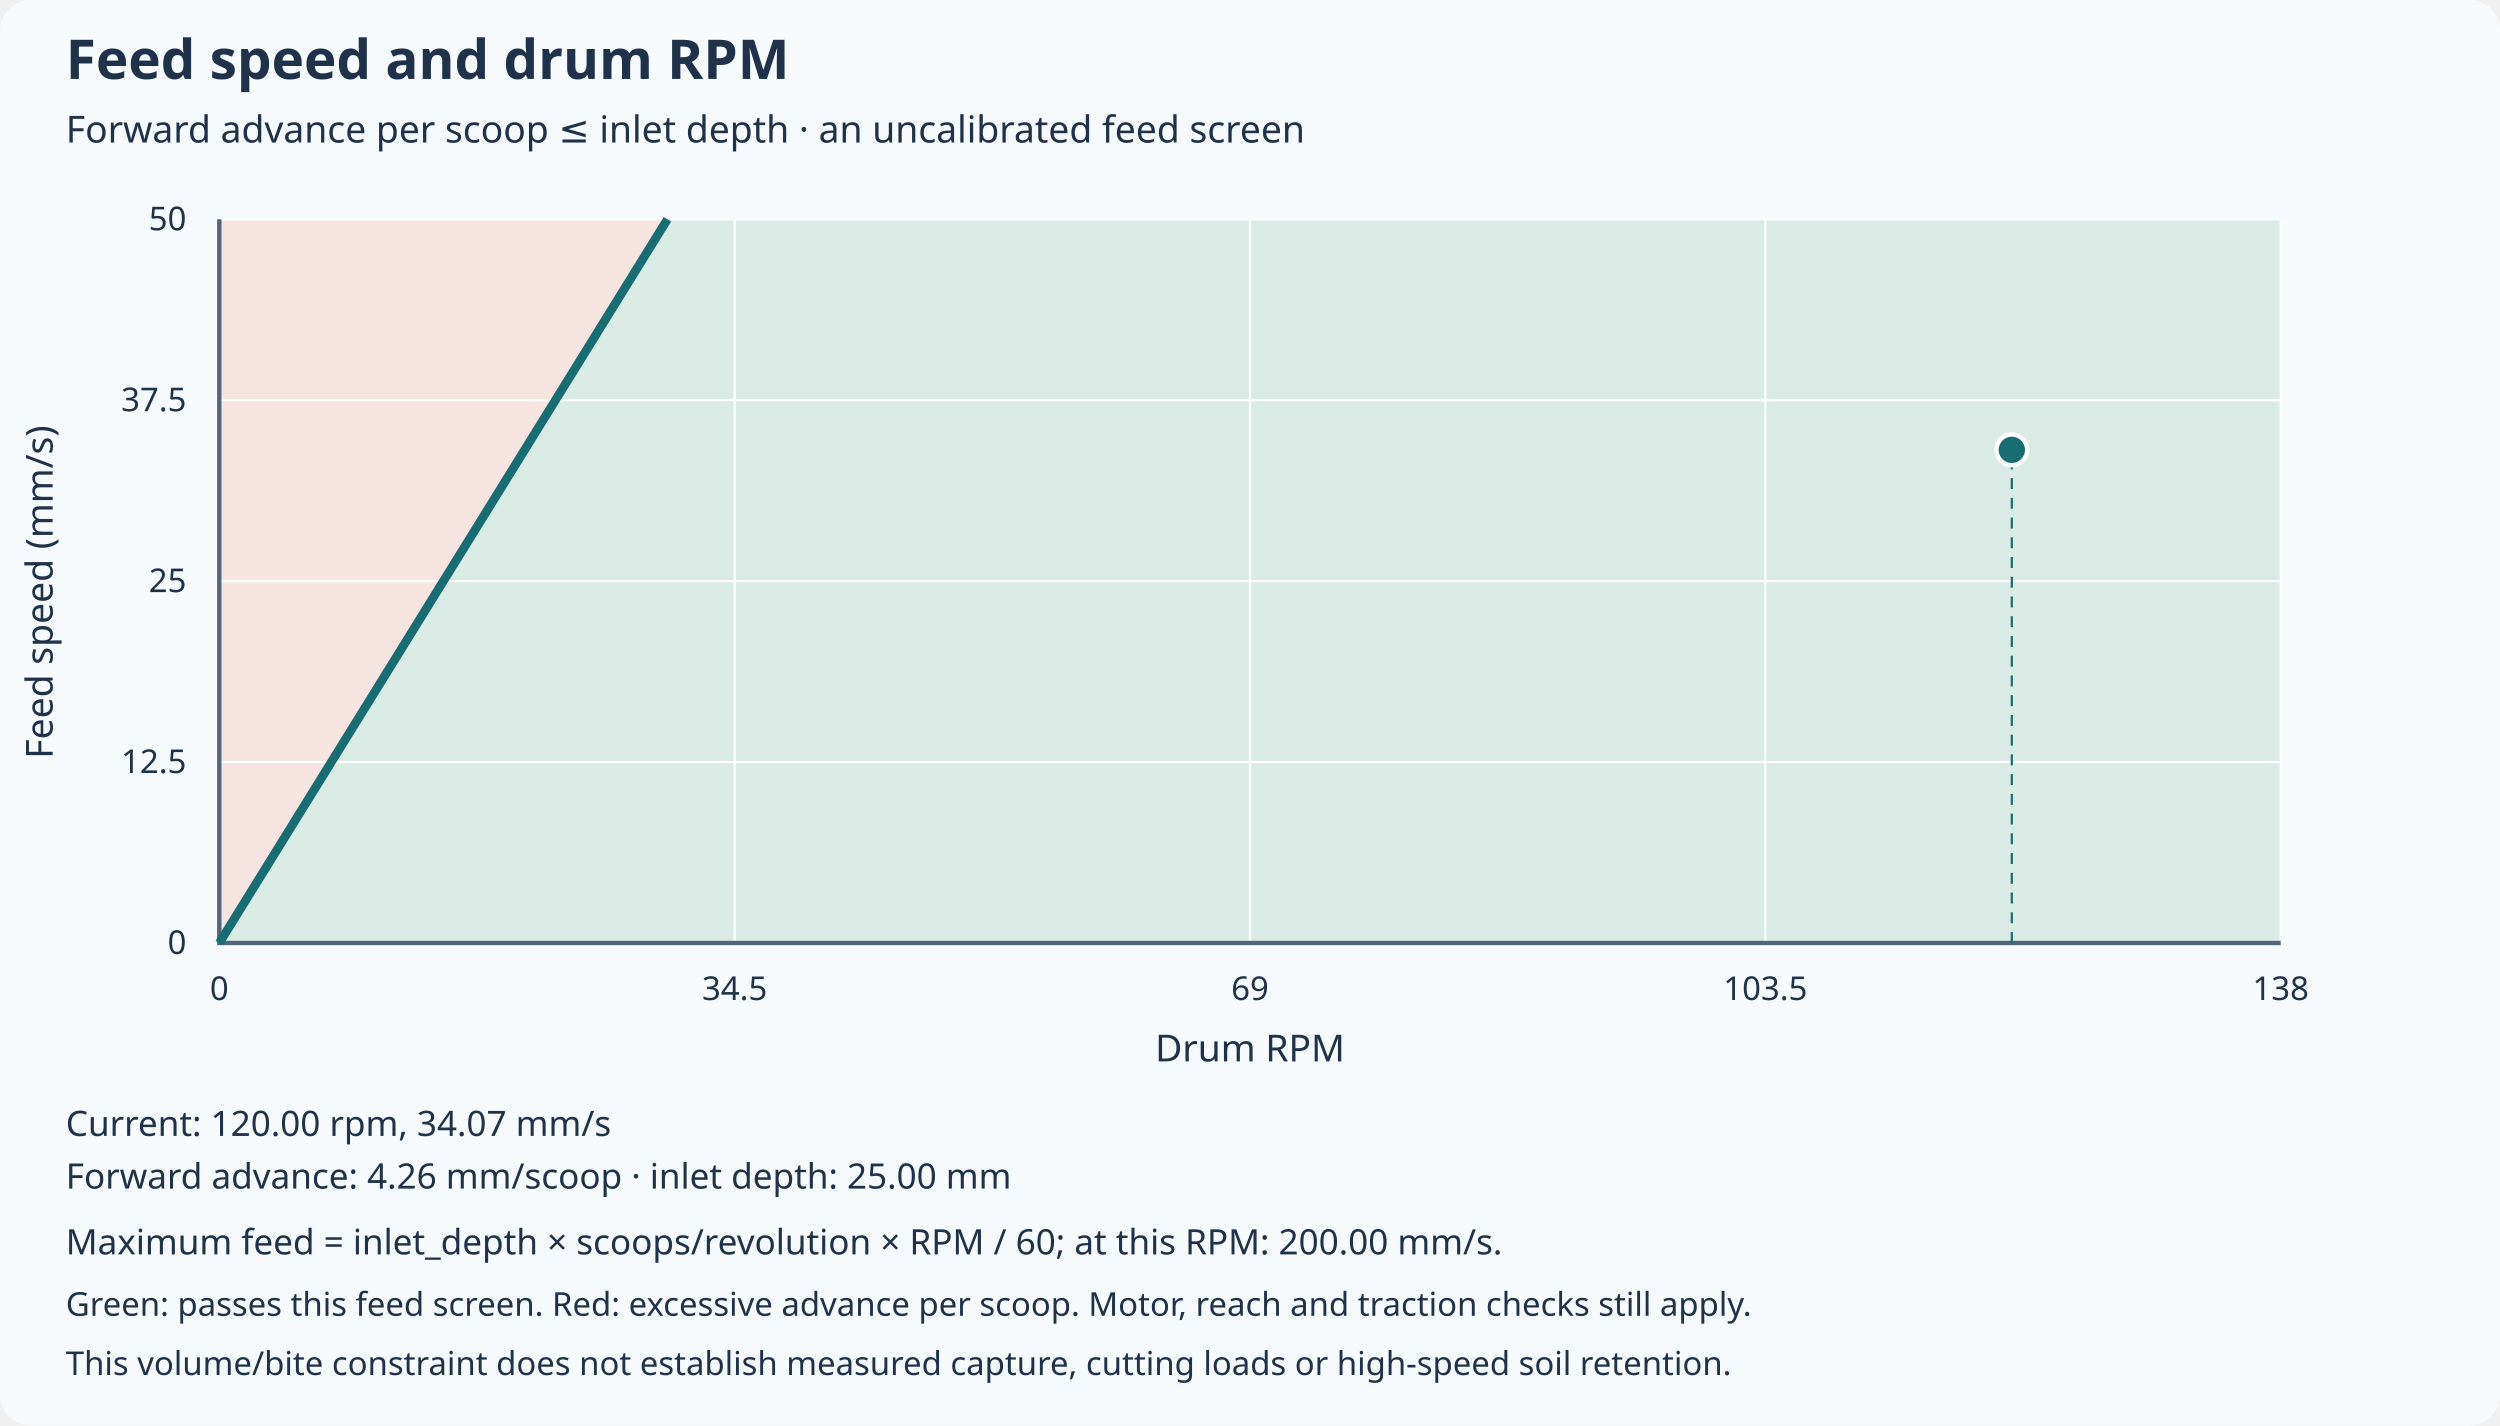
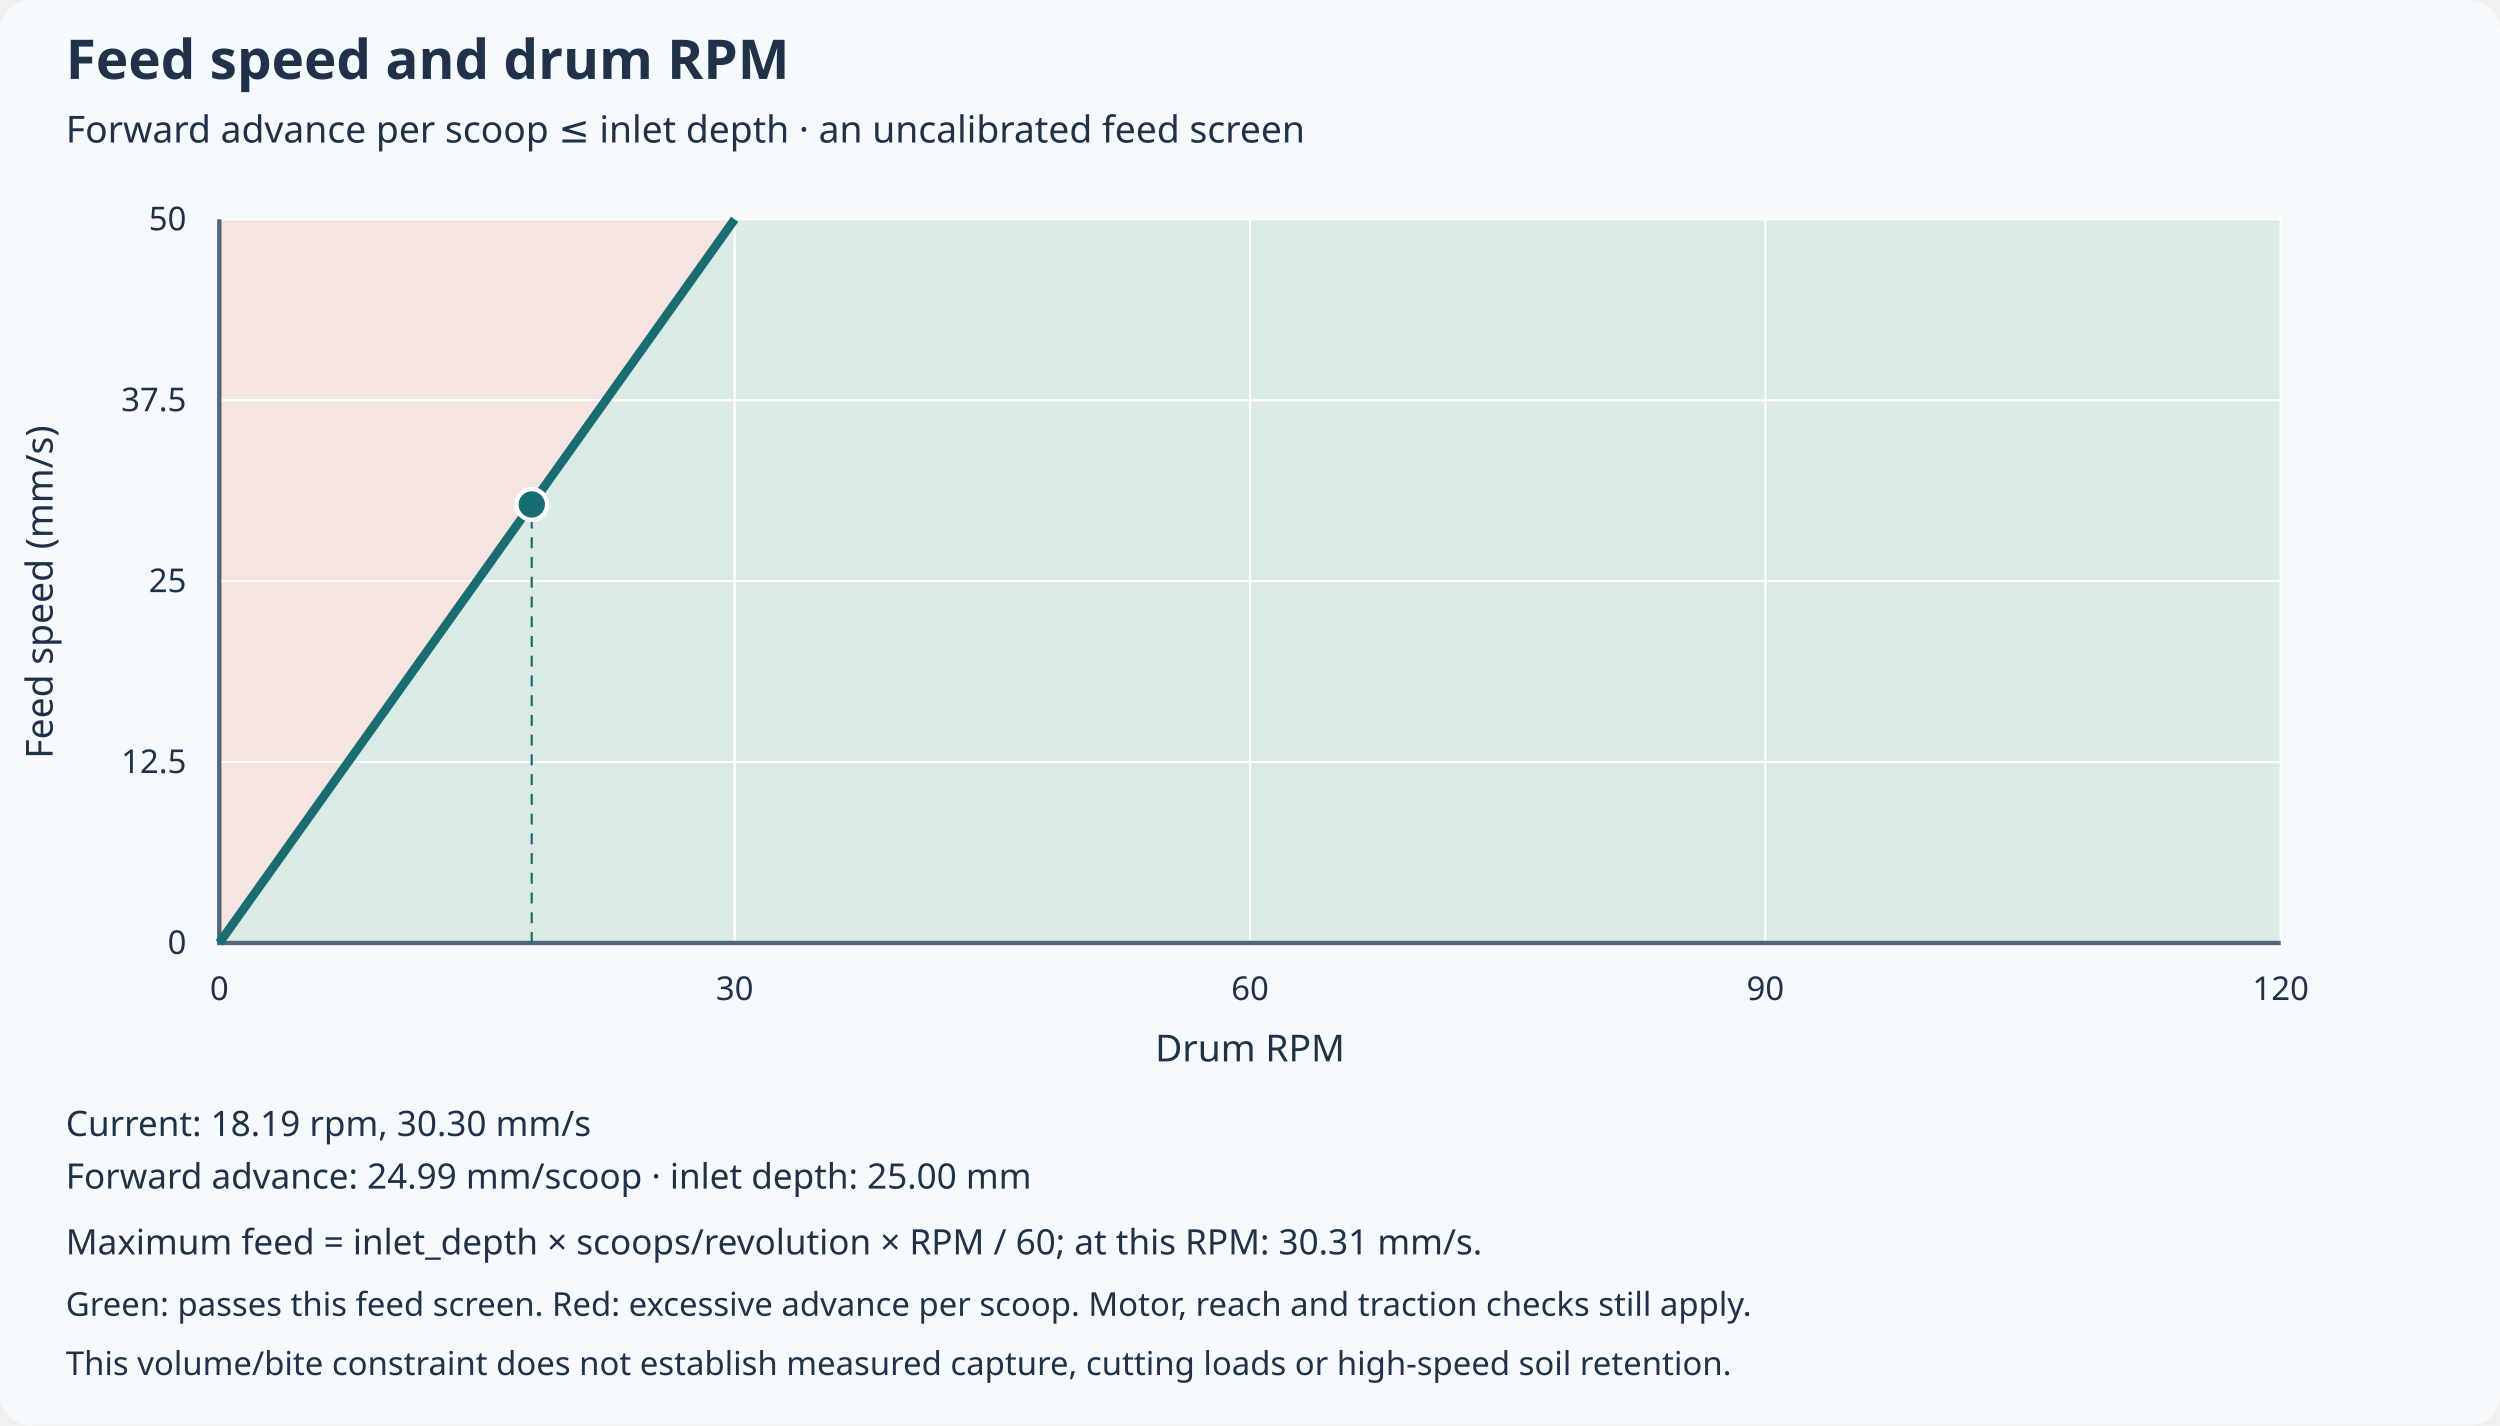
<svg xmlns="http://www.w3.org/2000/svg" viewBox="0 0 1140 650" role="img" aria-label="Drum RPM versus feed speed with no-overfeed boundary">
  <rect width="1140" height="650" rx="14" fill="#f7fafc" />
  <g font-family="sans-serif" fill="#203249">
    <text x="30" y="36" font-size="25" font-weight="700">Feed speed and drum RPM</text>
    <text x="30" y="65" font-size="17">Forward advance per scoop ≤ inlet depth · an uncalibrated feed screen</text>
    <rect x="100" y="100" width="940" height="330" fill="#f5e4df" />
-     <polygon points="100.00,430.00 1040.00,430.00 1040.00,100.00 304.35,100.00 100.00,430.00" fill="#d9ebe4" data-region="feed-screen-passes" />
+     <polygon points="100.00,430.00 1040.00,430.00 1040.00,100.00 335.00,100.00 100.00,430.00" fill="#d9ebe4" data-region="feed-screen-passes" />
    <line x1="100" y1="100" x2="100" y2="430" stroke="#ffffff" stroke-width="1" />
    <line x1="100" y1="430" x2="1040" y2="430" stroke="#ffffff" stroke-width="1" />
    <text x="100" y="456" text-anchor="middle" font-size="15">0</text>
    <text x="85" y="435" text-anchor="end" font-size="15">0</text>
    <line x1="335" y1="100" x2="335" y2="430" stroke="#ffffff" stroke-width="1" />
    <line x1="100" y1="347.5" x2="1040" y2="347.5" stroke="#ffffff" stroke-width="1" />
-     <text x="335" y="456" text-anchor="middle" font-size="15">34.5</text>
+     <text x="335" y="456" text-anchor="middle" font-size="15">30</text>
    <text x="85" y="352.5" text-anchor="end" font-size="15">12.5</text>
    <line x1="570" y1="100" x2="570" y2="430" stroke="#ffffff" stroke-width="1" />
    <line x1="100" y1="265" x2="1040" y2="265" stroke="#ffffff" stroke-width="1" />
-     <text x="570" y="456" text-anchor="middle" font-size="15">69</text>
+     <text x="570" y="456" text-anchor="middle" font-size="15">60</text>
    <text x="85" y="270" text-anchor="end" font-size="15">25</text>
    <line x1="805" y1="100" x2="805" y2="430" stroke="#ffffff" stroke-width="1" />
    <line x1="100" y1="182.5" x2="1040" y2="182.5" stroke="#ffffff" stroke-width="1" />
-     <text x="805" y="456" text-anchor="middle" font-size="15">103.5</text>
+     <text x="805" y="456" text-anchor="middle" font-size="15">90</text>
    <text x="85" y="187.5" text-anchor="end" font-size="15">37.5</text>
    <line x1="1040" y1="100" x2="1040" y2="430" stroke="#ffffff" stroke-width="1" />
    <line x1="100" y1="100" x2="1040" y2="100" stroke="#ffffff" stroke-width="1" />
-     <text x="1040" y="456" text-anchor="middle" font-size="15">138</text>
+     <text x="1040" y="456" text-anchor="middle" font-size="15">120</text>
    <text x="85" y="105" text-anchor="end" font-size="15">50</text>
    <path d="M100 100 V430 H1040" fill="none" stroke="#536579" stroke-width="2" />
-     <line x1="100" y1="430" x2="304.35" y2="100.00" stroke="#176d71" stroke-width="4" data-limit="inlet_depth*scoops_per_revolution*rpm/60" />
-     <line x1="917.39" y1="430" x2="917.39" y2="205.13" stroke="#176d71" stroke-dasharray="5 4" />
-     <circle cx="917.39" cy="205.13" r="7" fill="#176d71" stroke="white" stroke-width="2" data-current-rpm="120" data-current-feed="0.034071809" />
+     <line x1="100" y1="430" x2="335.00" y2="100.00" stroke="#176d71" stroke-width="4" data-limit="inlet_depth*scoops_per_revolution*rpm/60" />
+     <line x1="242.47" y1="430" x2="242.47" y2="230.03" stroke="#176d71" stroke-dasharray="5 4" />
+     <circle cx="242.47" cy="230.03" r="7" fill="#176d71" stroke="white" stroke-width="2" data-current-rpm="18.188136" data-current-feed="0.030299009" />
    <text x="570" y="484" text-anchor="middle" font-size="17">Drum RPM</text>
    <text x="24" y="270" transform="rotate(-90 24 270)" text-anchor="middle" font-size="17">Feed speed (mm/s)</text>
-     <text x="30" y="518" font-size="16">Current: 120.00 rpm, 34.07 mm/s</text>
-     <text x="30" y="542" font-size="16">Forward advance: 4.26 mm/scoop · inlet depth: 25.00 mm</text>
-     <text x="30" y="572" font-size="16">Maximum feed = inlet_depth × scoops/revolution × RPM / 60; at this RPM: 200.00 mm/s.</text>
+     <text x="30" y="518" font-size="16">Current: 18.19 rpm, 30.30 mm/s</text>
+     <text x="30" y="542" font-size="16">Forward advance: 24.99 mm/scoop · inlet depth: 25.00 mm</text>
+     <text x="30" y="572" font-size="16">Maximum feed = inlet_depth × scoops/revolution × RPM / 60; at this RPM: 30.31 mm/s.</text>
    <text x="30" y="600" font-size="15">Green: passes this feed screen. Red: excessive advance per scoop. Motor, reach and traction checks still apply.</text>
    <text x="30" y="627" font-size="15">This volume/bite constraint does not establish measured capture, cutting loads or high-speed soil retention.</text>
  </g>
</svg>
